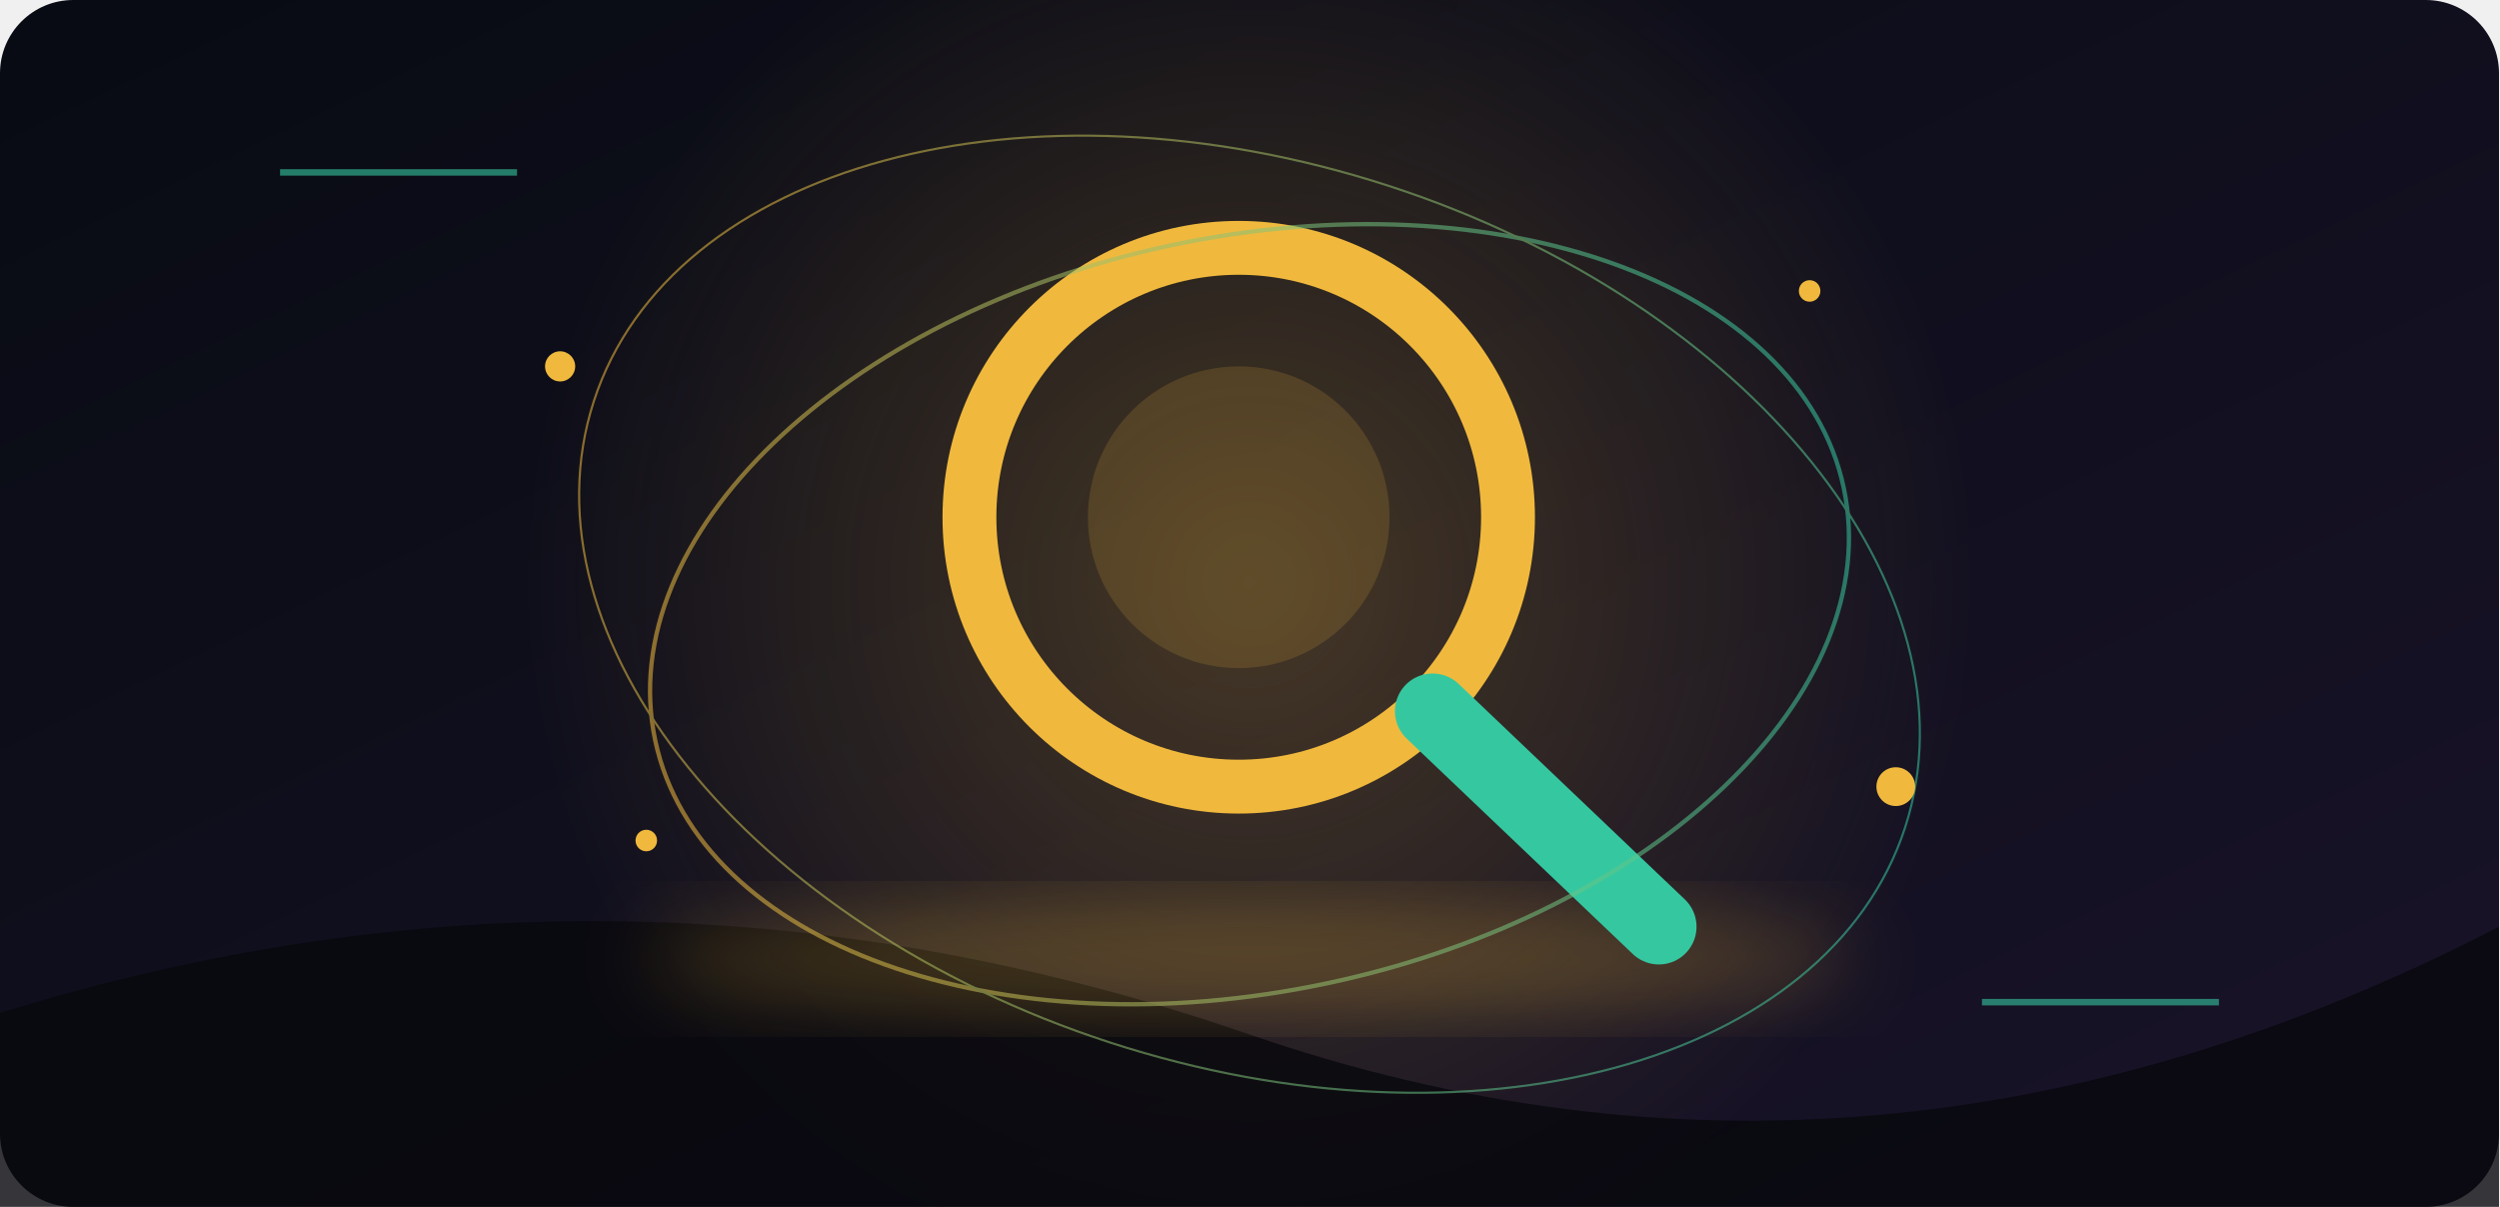
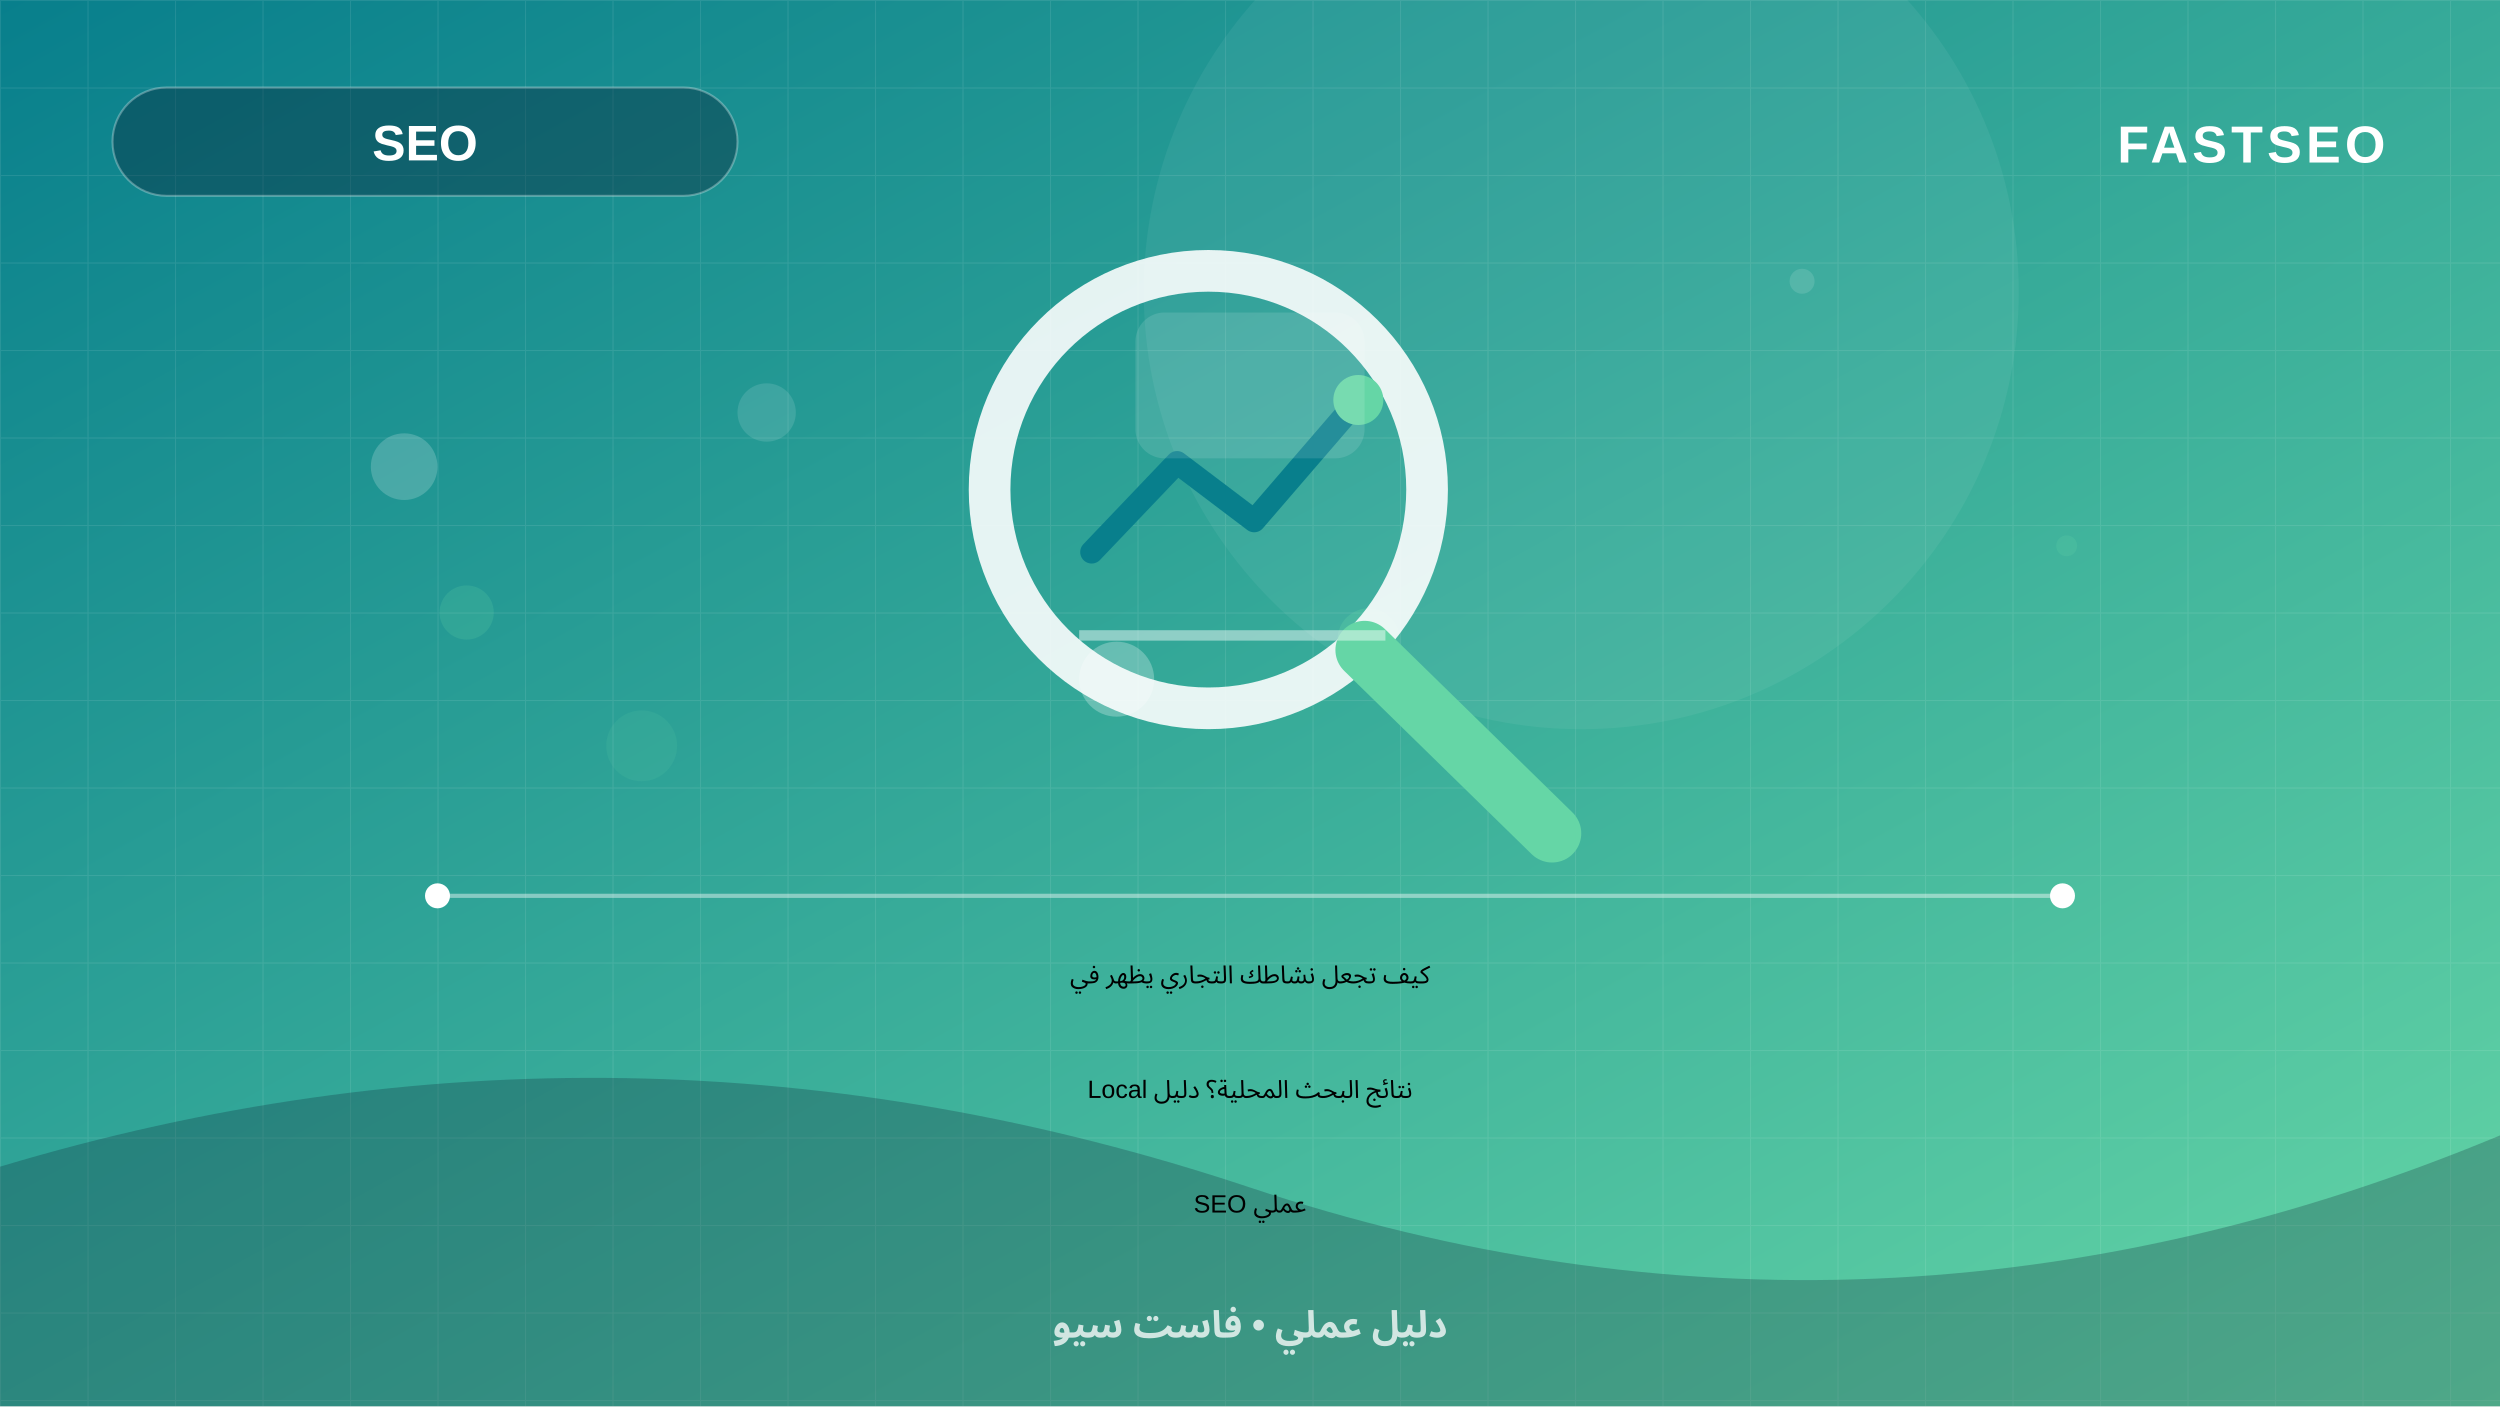
- <svg xmlns="http://www.w3.org/2000/svg" viewBox="0 0 1160 560" role="img" aria-label="كيف تجعل نشاطك التجاري يظهر في نتائج البحث المحلية؟ دليل Local SEO عملي">
+ <svg xmlns="http://www.w3.org/2000/svg" width="1200" height="675" viewBox="0 0 1200 675" role="img" aria-labelledby="title desc">
  <defs>
-     <linearGradient id="bg" x2="1" y2="1">
-       <stop stop-color="#080b13" />
-       <stop offset="1" stop-color="#191329" />
+     <linearGradient id="bg" x1="0" y1="0" x2="1" y2="1">
+       <stop offset="0" stop-color="#087F8C" />
+       <stop offset="1" stop-color="#65D6A6" />
    </linearGradient>
-     <linearGradient id="glow">
-       <stop stop-color="#f0b93d" />
-       <stop offset="1" stop-color="#35c8a0" />
-     </linearGradient>
-     <radialGradient id="light">
-       <stop stop-color="#f0b93d" stop-opacity=".24" />
-       <stop offset="1" stop-color="#f0b93d" stop-opacity="0" />
+     <radialGradient id="orb">
+       <stop stop-color="#fff" stop-opacity=".5" />
+       <stop offset="1" stop-color="#fff" stop-opacity="0" />
    </radialGradient>
-     <filter id="shadow">
-       <feGaussianBlur stdDeviation="18" />
-     </filter>
+     <pattern id="grid" width="42" height="42" patternUnits="userSpaceOnUse">
+       <path d="M42 0H0V42" fill="none" stroke="#fff" stroke-opacity=".09" stroke-width="1" />
+     </pattern>
  </defs>
-   <rect width="1160" height="560" rx="34" fill="url(#bg)" />
-   <circle cx="580" cy="270" r="340" fill="url(#light)" />
-   <path d="M0 470 Q290 380 580 480T1160 430V560H0Z" fill="#07080d" opacity=".8" />
-   <ellipse cx="580" cy="445" rx="280" ry="30" fill="#f0b93d" opacity=".22" filter="url(#shadow)" />
-   <circle cx="575" cy="240" r="125" fill="none" stroke="#f0b93d" stroke-width="25" />
-   <path d="m665 330 105 100" stroke="#35c8a0" stroke-width="35" stroke-linecap="round" />
-   <circle cx="575" cy="240" r="70" fill="#f0b93d" opacity=".16" />
-   <g fill="none" stroke="url(#glow)" opacity=".55">
-     <ellipse cx="580" cy="285" rx="282" ry="175" stroke-width="2" transform="rotate(-12 580 285)" />
-     <ellipse cx="580" cy="285" rx="320" ry="209" stroke-width="1" transform="rotate(18 580 285)" />
+   <rect width="1200" height="675" fill="url(#bg)" />
+   <rect width="1200" height="675" fill="url(#grid)" />
+   <path d="M0 560Q300 470 600 570T1200 545V675H0Z" fill="#07152B" opacity=".24" />
+   <circle cx="759" cy="140" r="210" fill="#fff" opacity=".055" />
+   <circle cx="865" cy="135" r="6" fill="#fff" opacity="0.12" />
+   <circle cx="992" cy="262" r="5" fill="#65D6A6" opacity="0.19" />
+   <circle cx="536" cy="326" r="18" fill="#fff" opacity="0.26" />
+   <circle cx="308" cy="358" r="17" fill="#65D6A6" opacity="0.12" />
+   <circle cx="194" cy="224" r="16" fill="#fff" opacity="0.19" />
+   <circle cx="657" cy="307" r="15" fill="#65D6A6" opacity="0.26" />
+   <circle cx="368" cy="198" r="14" fill="#fff" opacity="0.12" />
+   <circle cx="224" cy="294" r="13" fill="#65D6A6" opacity="0.19" />
+   <g font-family="Noto Sans Arabic,Tahoma,Arial,sans-serif">
+     <rect x="54" y="42" width="300" height="52" rx="26" fill="#07152B" fill-opacity=".35" stroke="#fff" stroke-opacity=".3" />
+     <text x="204" y="77" text-anchor="middle" fill="#fff" font-size="24" font-weight="800" direction="rtl">SEO</text>
+     <text x="1145" y="78" text-anchor="end" fill="#fff" font-size="25" font-weight="900" letter-spacing="2">FASTSEO</text>
+     <g transform="translate(600 250)">
+       <circle cx="-20" cy="-15" r="105" fill="none" stroke="#fff" stroke-width="20" stroke-opacity=".88" />
+       <path d="M55 62L145 150" stroke="#65D6A6" stroke-width="28" stroke-linecap="round" />
+       <path d="M-76 15L-35 -28 2 0 52 -58" fill="none" stroke="#087F8C" stroke-width="11" stroke-linecap="round" stroke-linejoin="round" />
+       <path d="M-82 55H65" stroke="#fff" stroke-width="5" stroke-opacity=".45" />
+       <circle cx="52" cy="-58" r="12" fill="#65D6A6" />
+       <rect x="-55" y="-100" width="110" height="70" rx="14" fill="#fff" fill-opacity=".12" />
+     </g>
+     <path d="M210 430H990" stroke="#fff" stroke-opacity=".42" stroke-width="2" />
+     <circle cx="210" cy="430" r="6" fill="#fff" />
+     <circle cx="990" cy="430" r="6" fill="#fff" />
+     <text x="600" y="472" text-anchor="middle" direction="rtl" unicode-bidi="plaintext" class="headline">كيف تجعل نشاطك التجاري يظهر في</text>
+     <text x="600" y="527" text-anchor="middle" direction="rtl" unicode-bidi="plaintext" class="headline">نتائج البحث المحلية؟ دليل Local</text>
+     <text x="600" y="582" text-anchor="middle" direction="rtl" unicode-bidi="plaintext" class="headline">SEO عملي</text>
+     <text x="600" y="642" text-anchor="middle" fill="#fff" opacity=".76" font-size="18" font-weight="600" direction="rtl">دليل عملي • فاست سيو</text>
  </g>
-   <g fill="#f0b93d">
-     <circle cx="260" cy="170" r="7" />
-     <circle cx="880" cy="365" r="9" />
-     <circle cx="840" cy="135" r="5" />
-     <circle cx="300" cy="390" r="5" />
-   </g>
-   <path d="M130 80h110M920 465h110" stroke="#35c8a0" stroke-width="3" opacity=".6" />
</svg>
